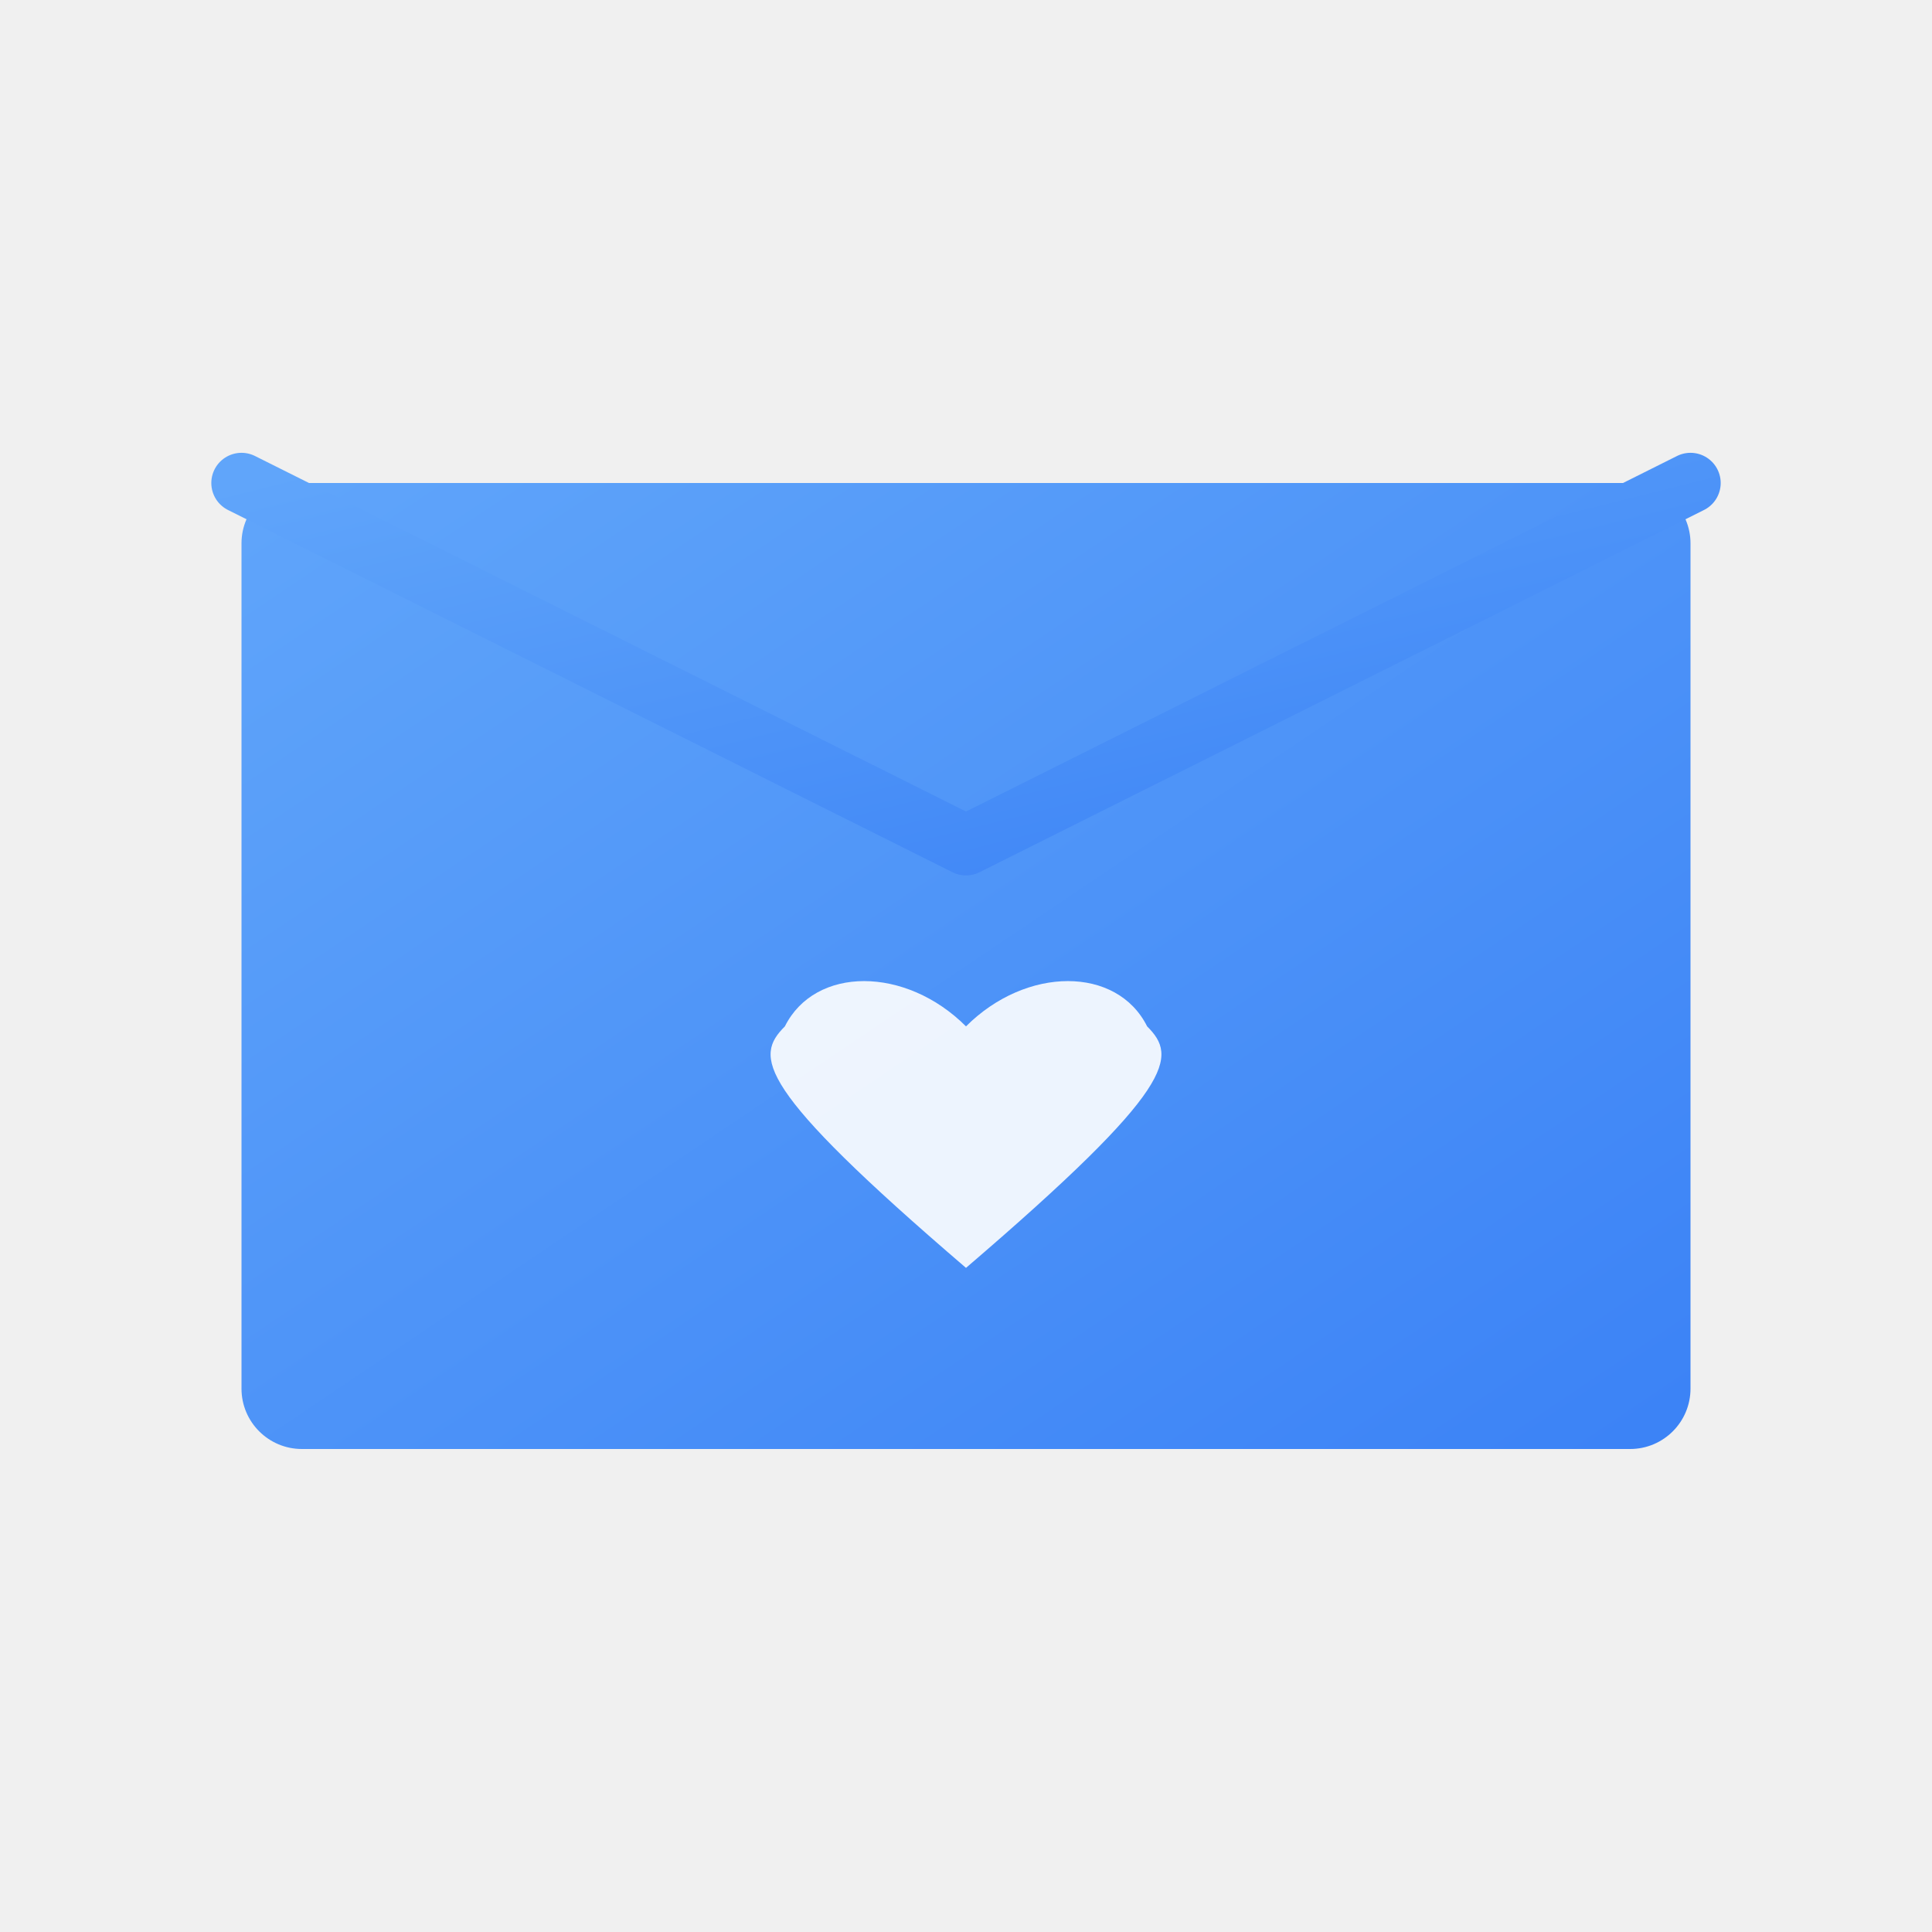
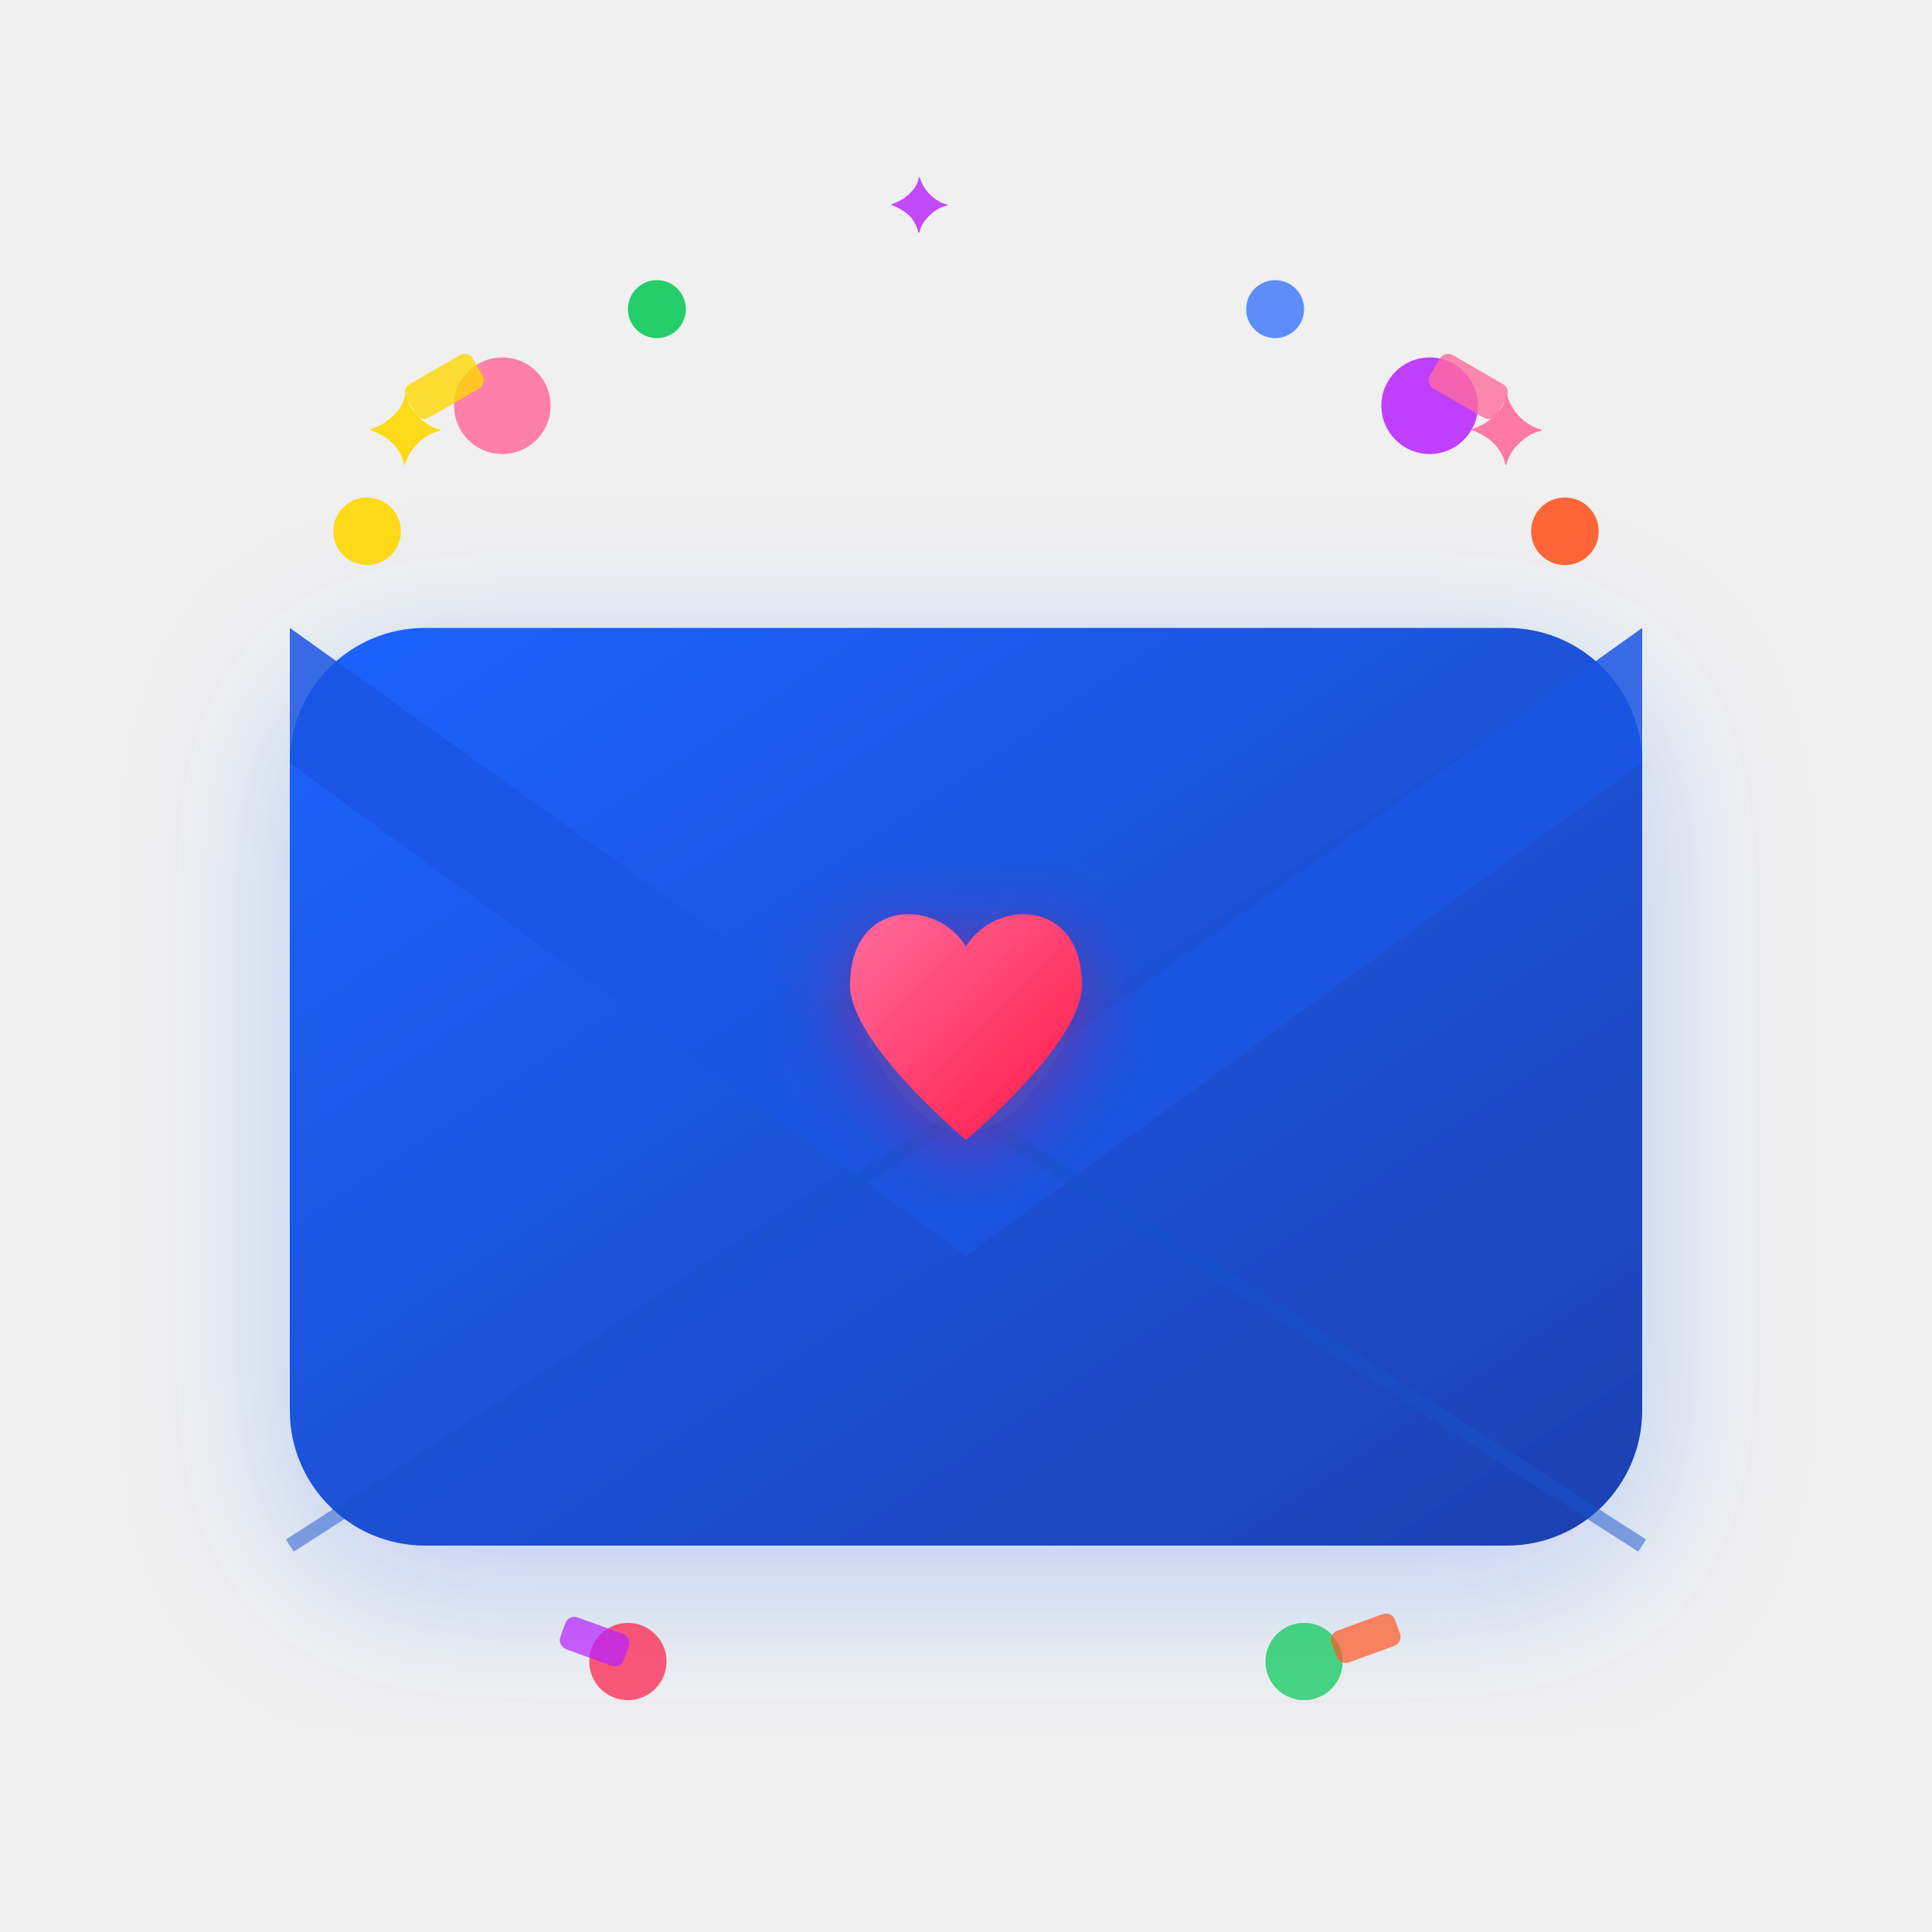
- <svg xmlns="http://www.w3.org/2000/svg" viewBox="0 0 64 64">
+ <svg xmlns="http://www.w3.org/2000/svg" viewBox="0 0 200 200" width="200" height="200">
  <defs>
-     <linearGradient id="grad" x1="0%" y1="0%" x2="100%" y2="100%">
-       <stop offset="0%" style="stop-color:#60a5fa;stop-opacity:1" />
-       <stop offset="100%" style="stop-color:#3b82f6;stop-opacity:1" />
+     <linearGradient id="envGrad" x1="0%" y1="0%" x2="100%" y2="100%">
+       <stop offset="0%" stop-color="#1e63ff" />
+       <stop offset="100%" stop-color="#1E40AF" />
    </linearGradient>
+     <linearGradient id="heartGrad" x1="0%" y1="0%" x2="100%" y2="100%">
+       <stop offset="0%" stop-color="#ff6b9d" />
+       <stop offset="100%" stop-color="#ff1744" />
+     </linearGradient>
+     <filter id="shadow" x="-20%" y="-20%" width="140%" height="140%">
+       <feDropShadow dx="0" dy="4" stdDeviation="8" flood-color="#1e63ff" flood-opacity="0.25" />
+     </filter>
+     <filter id="shadowHeart" x="-30%" y="-30%" width="160%" height="160%">
+       <feDropShadow dx="0" dy="2" stdDeviation="4" flood-color="#ff1744" flood-opacity="0.4" />
+     </filter>
  </defs>
-   <rect x="8" y="16" width="48" height="32" rx="2" fill="url(#grad)" />
-   <path d="M 8 16 L 32 28 L 56 16" stroke="url(#grad)" stroke-width="2" fill="none" stroke-linecap="round" stroke-linejoin="round" />
-   <path d="M 32 34 C 30 32 27 32 26 34 C 25 35 25 36 32 42 C 39 36 39 35 38 34 C 37 32 34 32 32 34 Z" fill="#fff" opacity="0.9" />
+   <rect x="30" y="65" width="140" height="95" rx="14" ry="14" fill="url(#envGrad)" filter="url(#shadow)" />
+   <path d="M30 79 L100 130 L170 79 L170 65 Q170 65 100 115 Q30 65 30 65 Z" fill="#1a55e3" opacity="0.85" />
+   <line x1="30" y1="160" x2="100" y2="115" stroke="#1552CC" stroke-width="1.5" opacity="0.5" />
+   <line x1="170" y1="160" x2="100" y2="115" stroke="#1552CC" stroke-width="1.5" opacity="0.5" />
+   <g filter="url(#shadowHeart)" transform="translate(100, 108)">
+     <path d="M0 -10 C-3 -15, -12 -15, -12 -6 C-12 0, 0 10, 0 10 C0 10, 12 0, 12 -6 C12 -15, 3 -15, 0 -10 Z" fill="url(#heartGrad)" />
+   </g>
+   <circle cx="52" cy="42" r="5" fill="#FF6B9D" opacity="0.85" />
+   <circle cx="38" cy="55" r="3.5" fill="#FFD700" opacity="0.9" />
+   <circle cx="68" cy="32" r="3" fill="#00C853" opacity="0.85" />
+   <circle cx="148" cy="42" r="5" fill="#B71FFF" opacity="0.85" />
+   <circle cx="162" cy="55" r="3.5" fill="#FF5722" opacity="0.9" />
+   <circle cx="132" cy="32" r="3" fill="#1e63ff" opacity="0.7" />
+   <circle cx="65" cy="172" r="4" fill="#FF1744" opacity="0.7" />
+   <circle cx="135" cy="172" r="4" fill="#00C853" opacity="0.7" />
+   <rect x="42" y="38" width="8" height="4" rx="1" fill="#FFD700" opacity="0.8" transform="rotate(-30 46 40)" />
+   <rect x="148" y="38" width="8" height="4" rx="1" fill="#FF6B9D" opacity="0.8" transform="rotate(30 152 40)" />
+   <rect x="58" y="168" width="7" height="3.5" rx="1" fill="#B71FFF" opacity="0.7" transform="rotate(20 61 170)" />
+   <rect x="138" y="168" width="7" height="3.5" rx="1" fill="#FF5722" opacity="0.7" transform="rotate(-20 141 170)" />
+   <text x="38" y="48" font-size="10" fill="#FFD700" opacity="0.9">✦</text>
+   <text x="152" y="48" font-size="10" fill="#FF6B9D" opacity="0.9">✦</text>
+   <text x="92" y="24" font-size="8" fill="#B71FFF" opacity="0.8">✦</text>
</svg>
